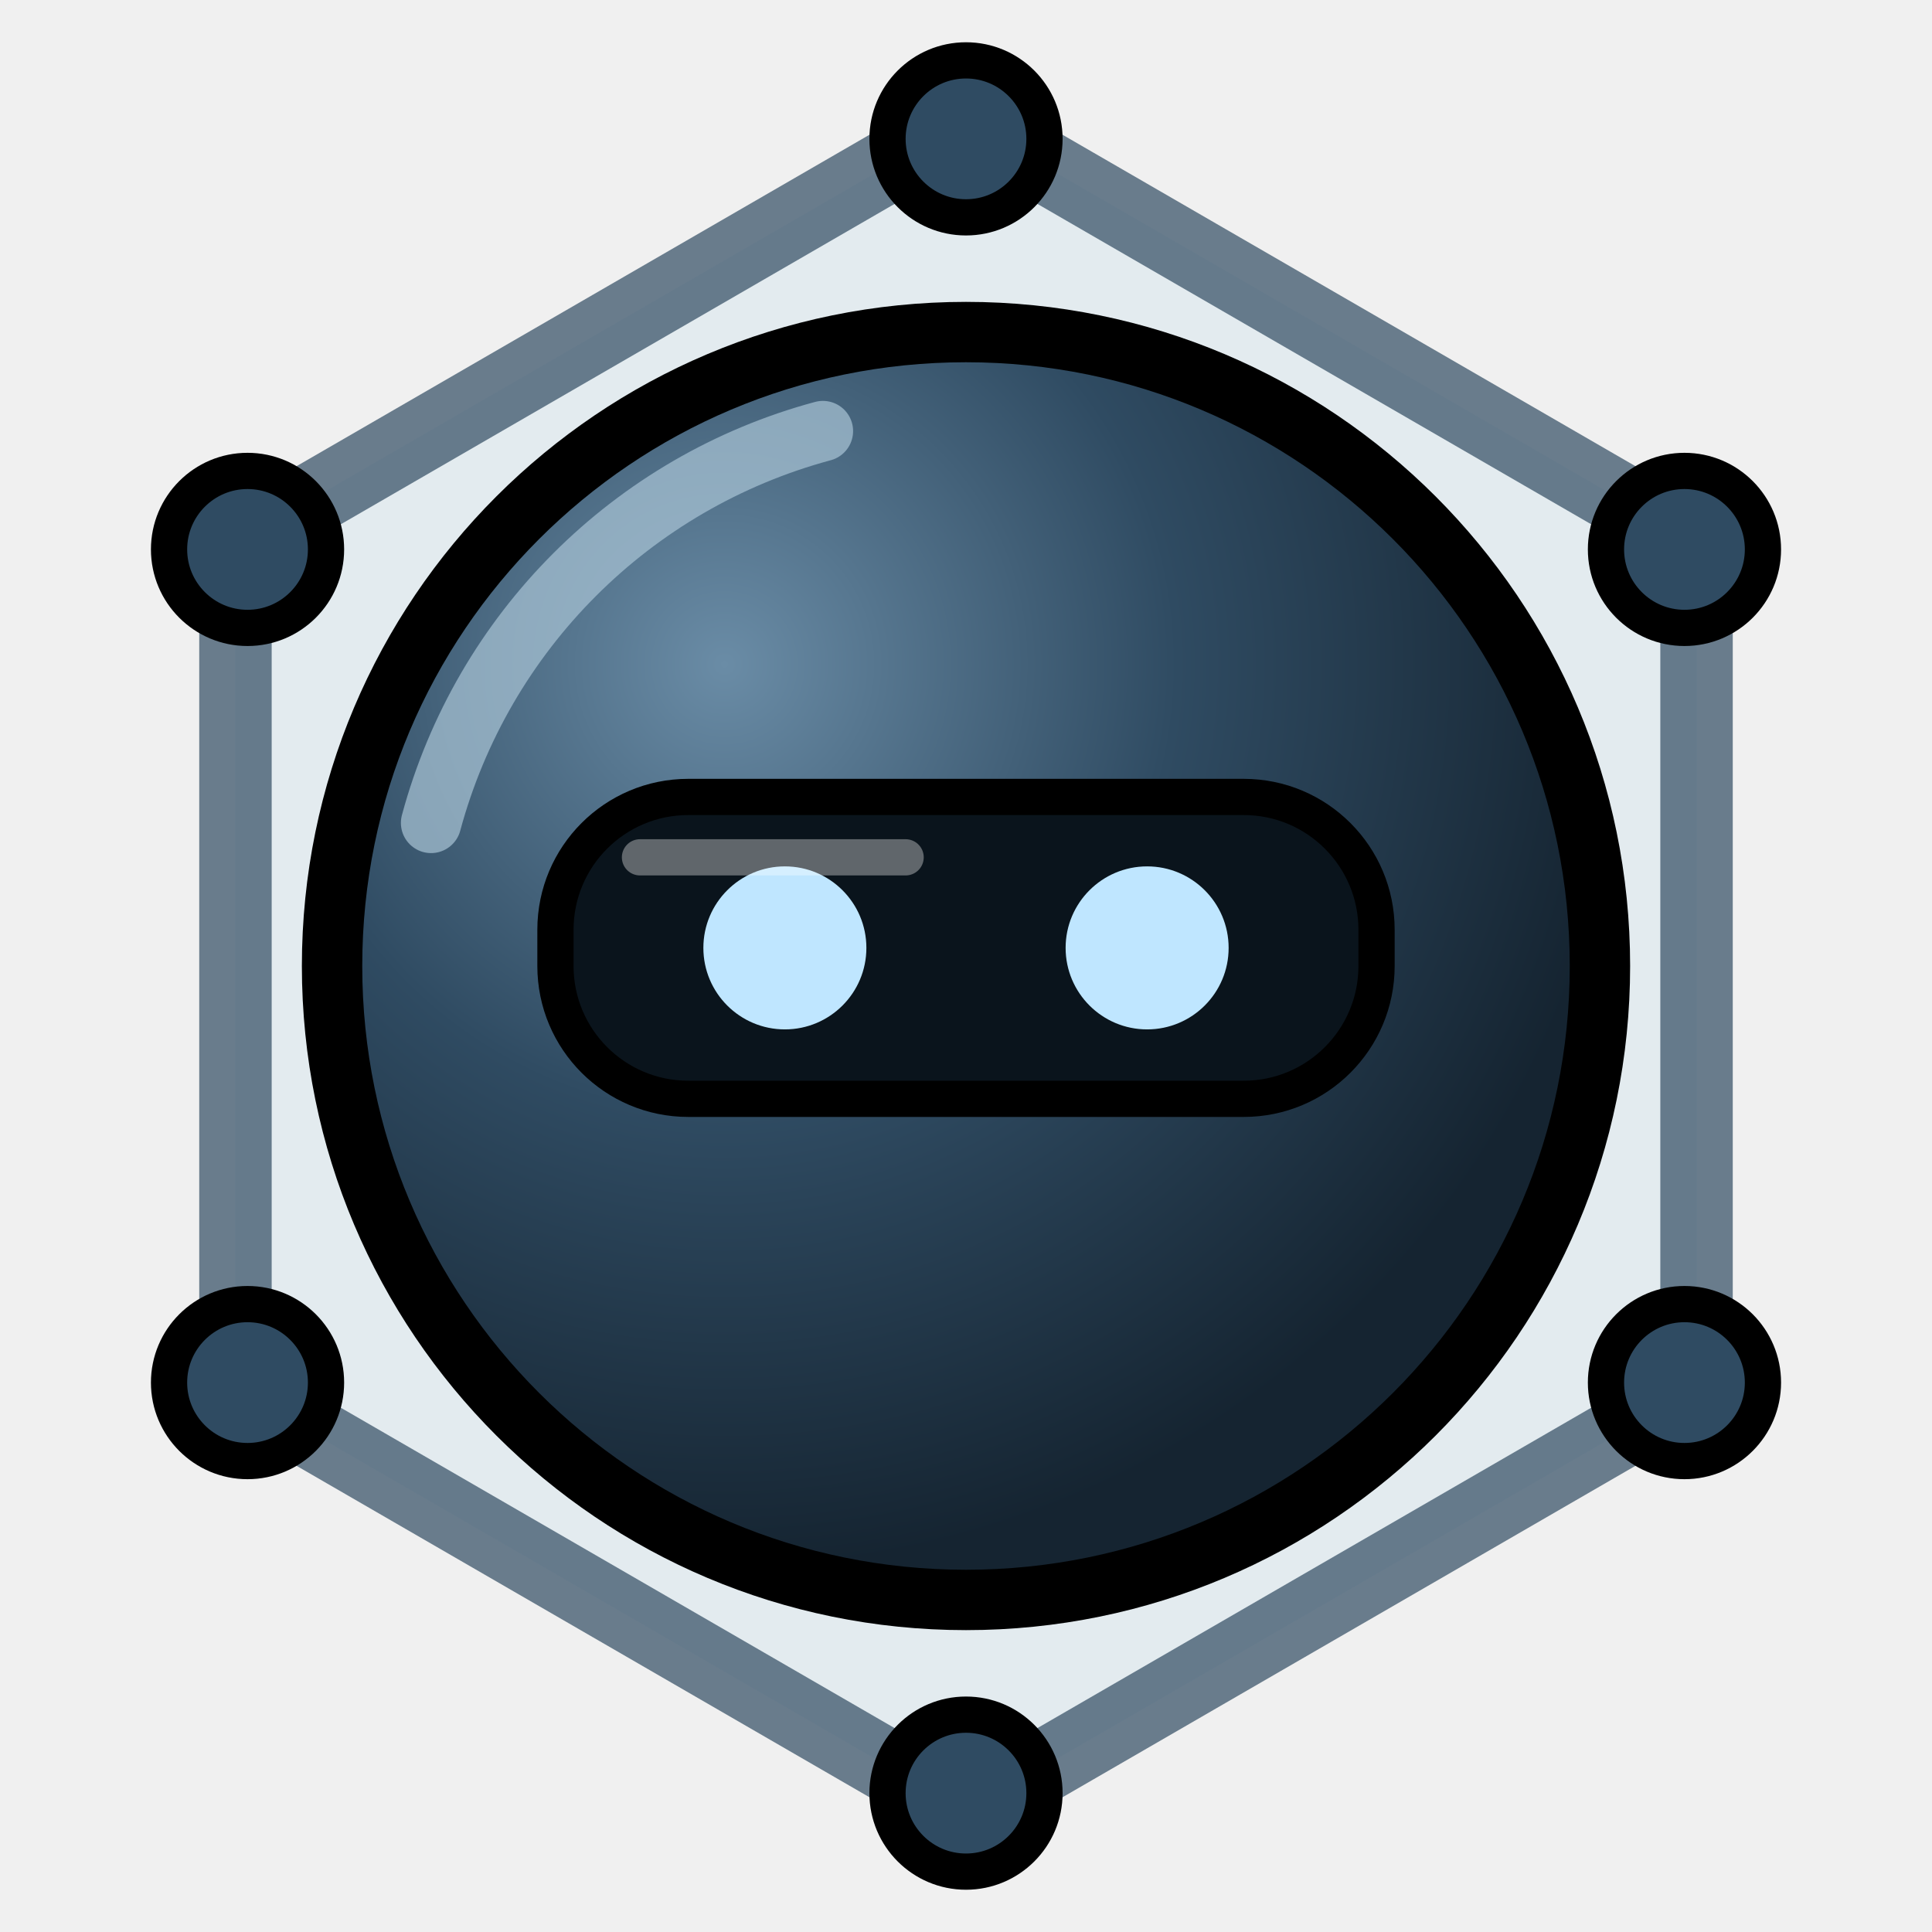
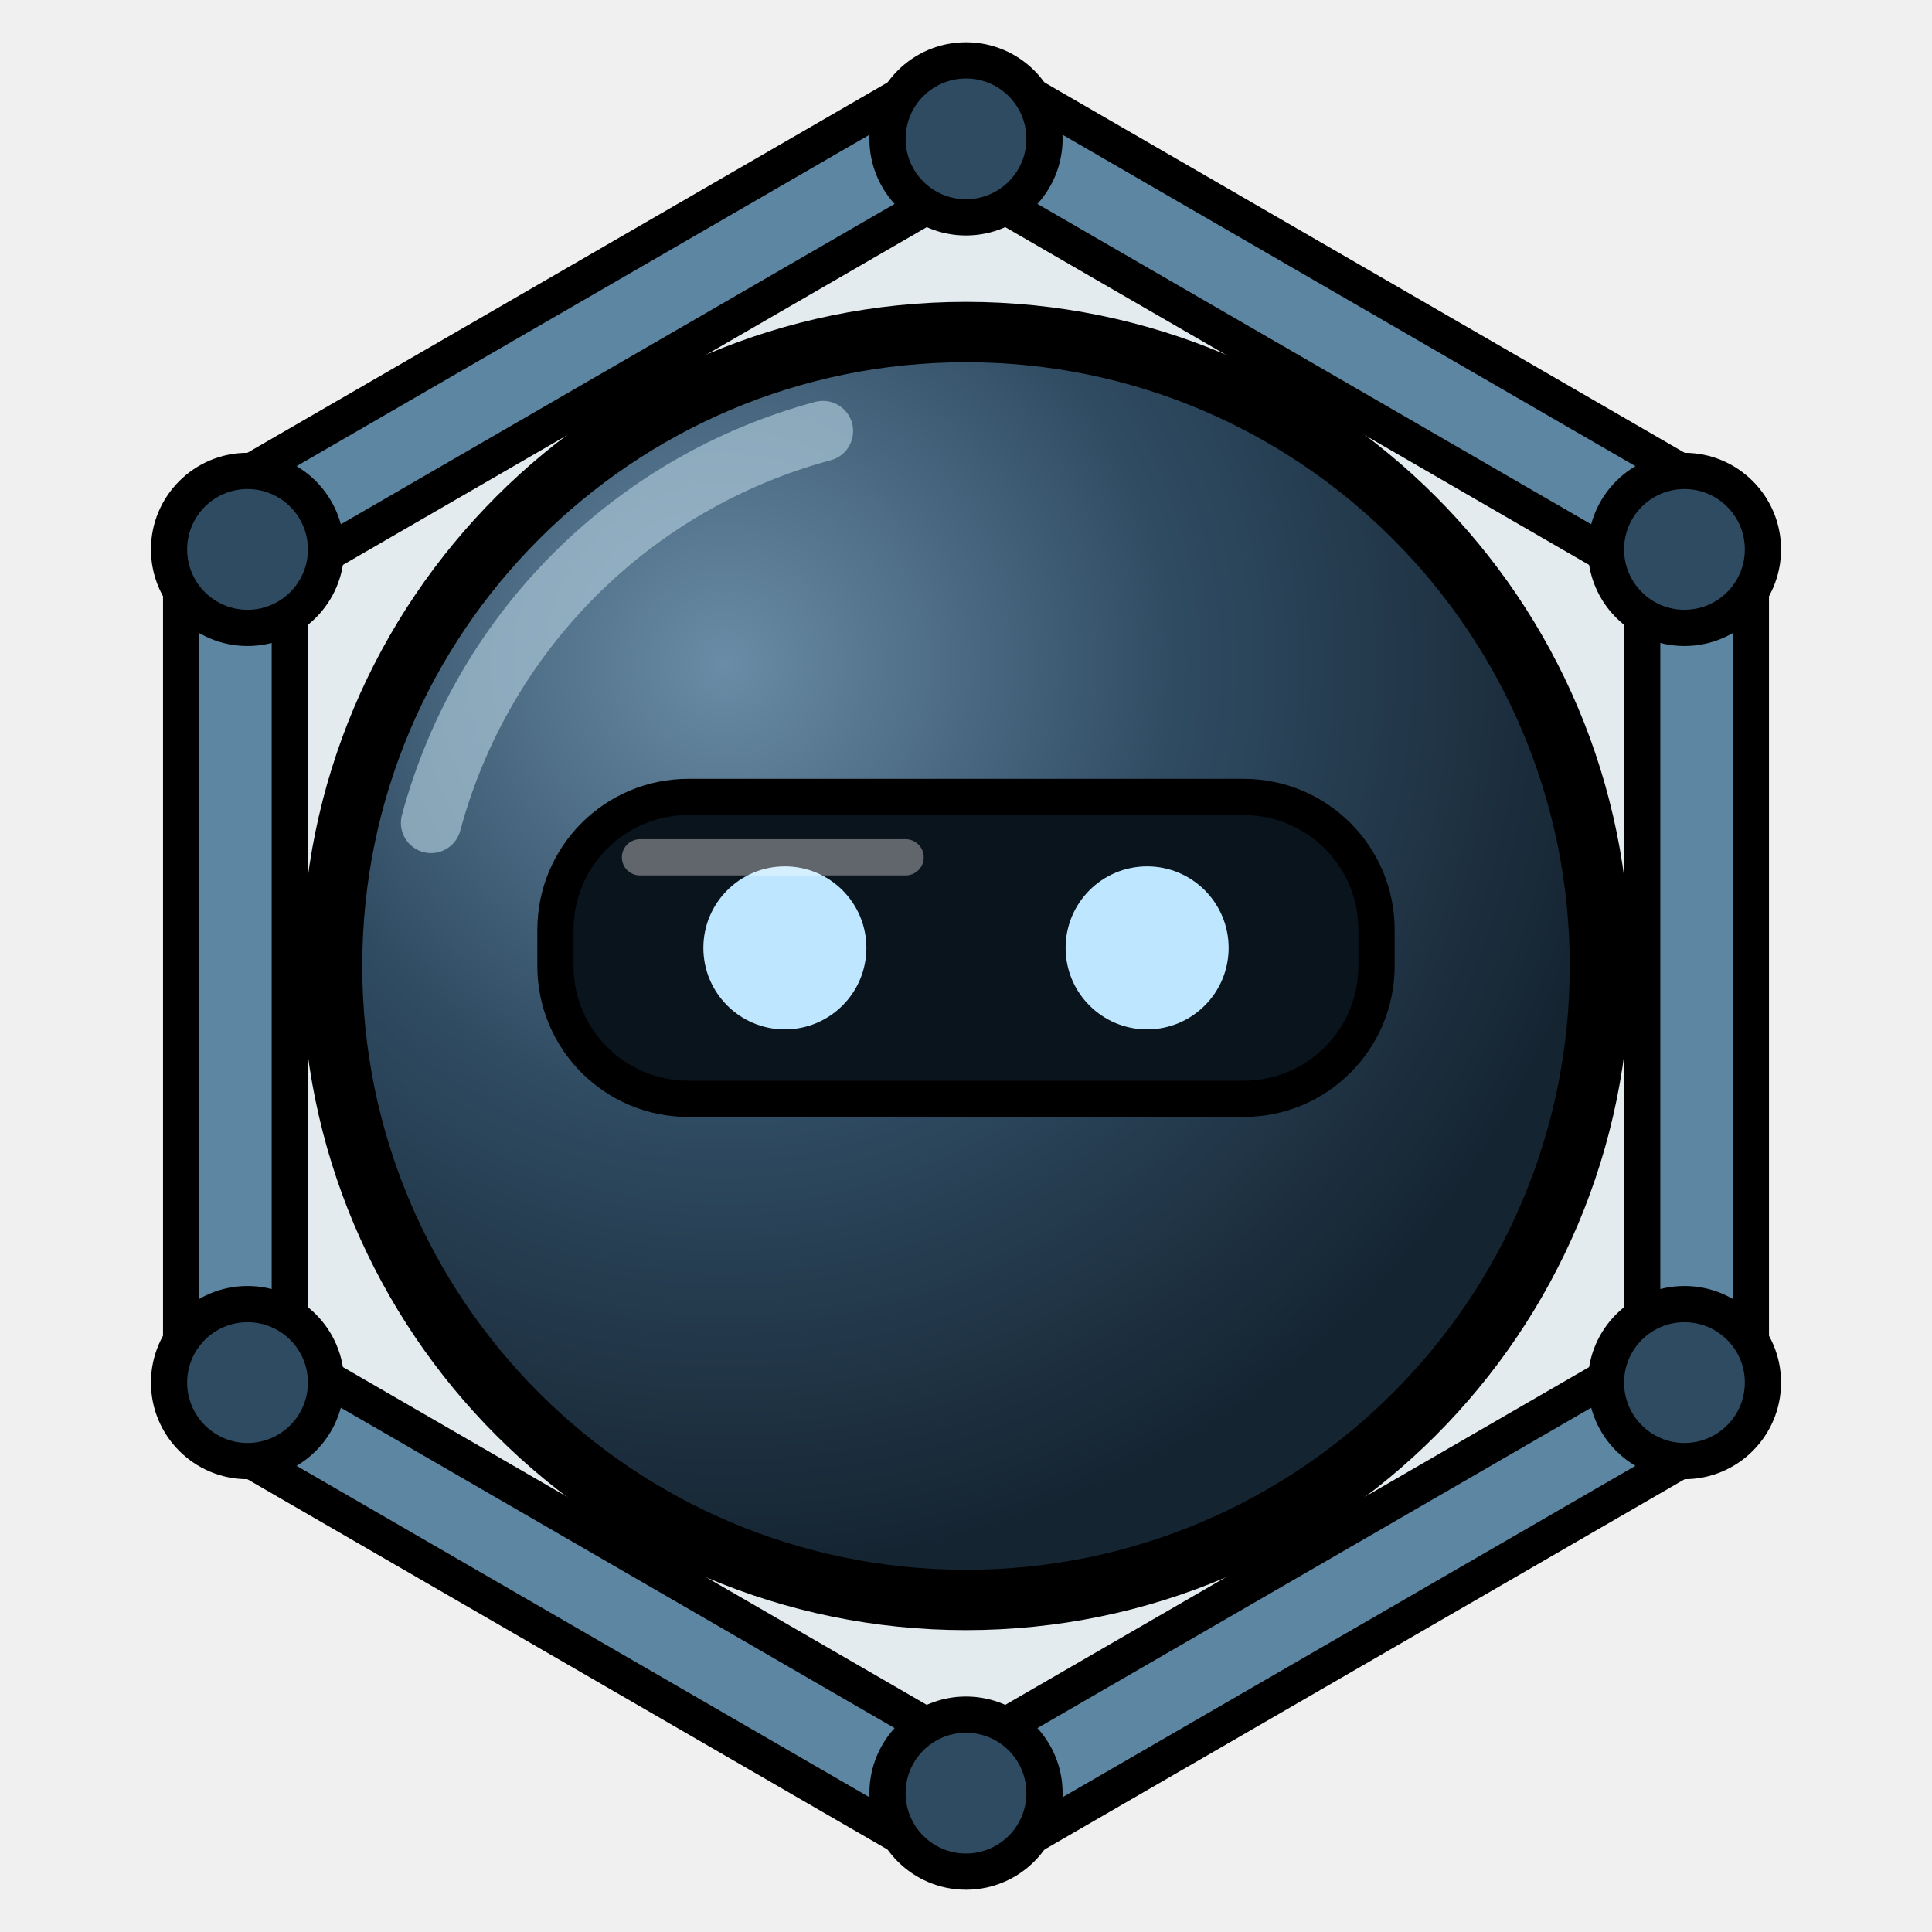
<svg xmlns="http://www.w3.org/2000/svg" viewBox="0 0 32 32">
  <defs>
    <radialGradient id="shell" cx="12" cy="11" r="15" gradientUnits="userSpaceOnUse">
      <stop offset="0" stop-color="#6a8ca6" />
      <stop offset="0.5" stop-color="#2f4b62" />
      <stop offset="1" stop-color="#152431" />
    </radialGradient>
  </defs>
-   <polygon points="16,2 28.1,9 28.1,23 16,30 3.9,23 3.9,9" fill="#9fd0ea" fill-opacity="0.16" stroke="#2f4b62" stroke-width="1.2" stroke-opacity="0.7" />
+   <polygon points="16,2 28.1,9 28.1,23 16,30 3.9,23 3.9,9" fill="#9fd0ea" fill-opacity="0.16" stroke="#000000" stroke-width="2.4" stroke-linejoin="round" />
+   <polygon points="16,2 28.1,9 28.1,23 16,30 3.9,23 3.9,9" fill="none" stroke="#5d86a3" stroke-width="1.2" stroke-linejoin="round" />
  <g fill="#2f4b62" stroke="#000000" stroke-width="0.6">
    <circle cx="16" cy="2.3" r="1.3" />
    <circle cx="27.9" cy="9.1" r="1.3" />
    <circle cx="27.9" cy="22.9" r="1.3" />
    <circle cx="16" cy="29.7" r="1.3" />
    <circle cx="4.1" cy="22.9" r="1.3" />
    <circle cx="4.1" cy="9.1" r="1.3" />
  </g>
  <circle cx="16" cy="16" r="10.5" fill="url(#shell)" stroke="#000000" stroke-width="1" />
  <path d="M7.14 13.63 A9.2 9.2 0 0 1 13.63 7.14" fill="none" stroke="#a9c4d6" stroke-width="1" stroke-linecap="round" opacity="0.7" />
  <rect x="9.2" y="13.2" width="13.6" height="5" rx="2.2" fill="#0a141c" stroke="#000000" stroke-width="0.6" />
  <circle cx="13" cy="15.7" r="1.35" fill="#bfe6ff" />
  <circle cx="19" cy="15.7" r="1.35" fill="#bfe6ff" />
  <line x1="10.6" y1="14.2" x2="15" y2="14.2" stroke="#ffffff" stroke-width="0.6" opacity="0.35" stroke-linecap="round" />
</svg>
